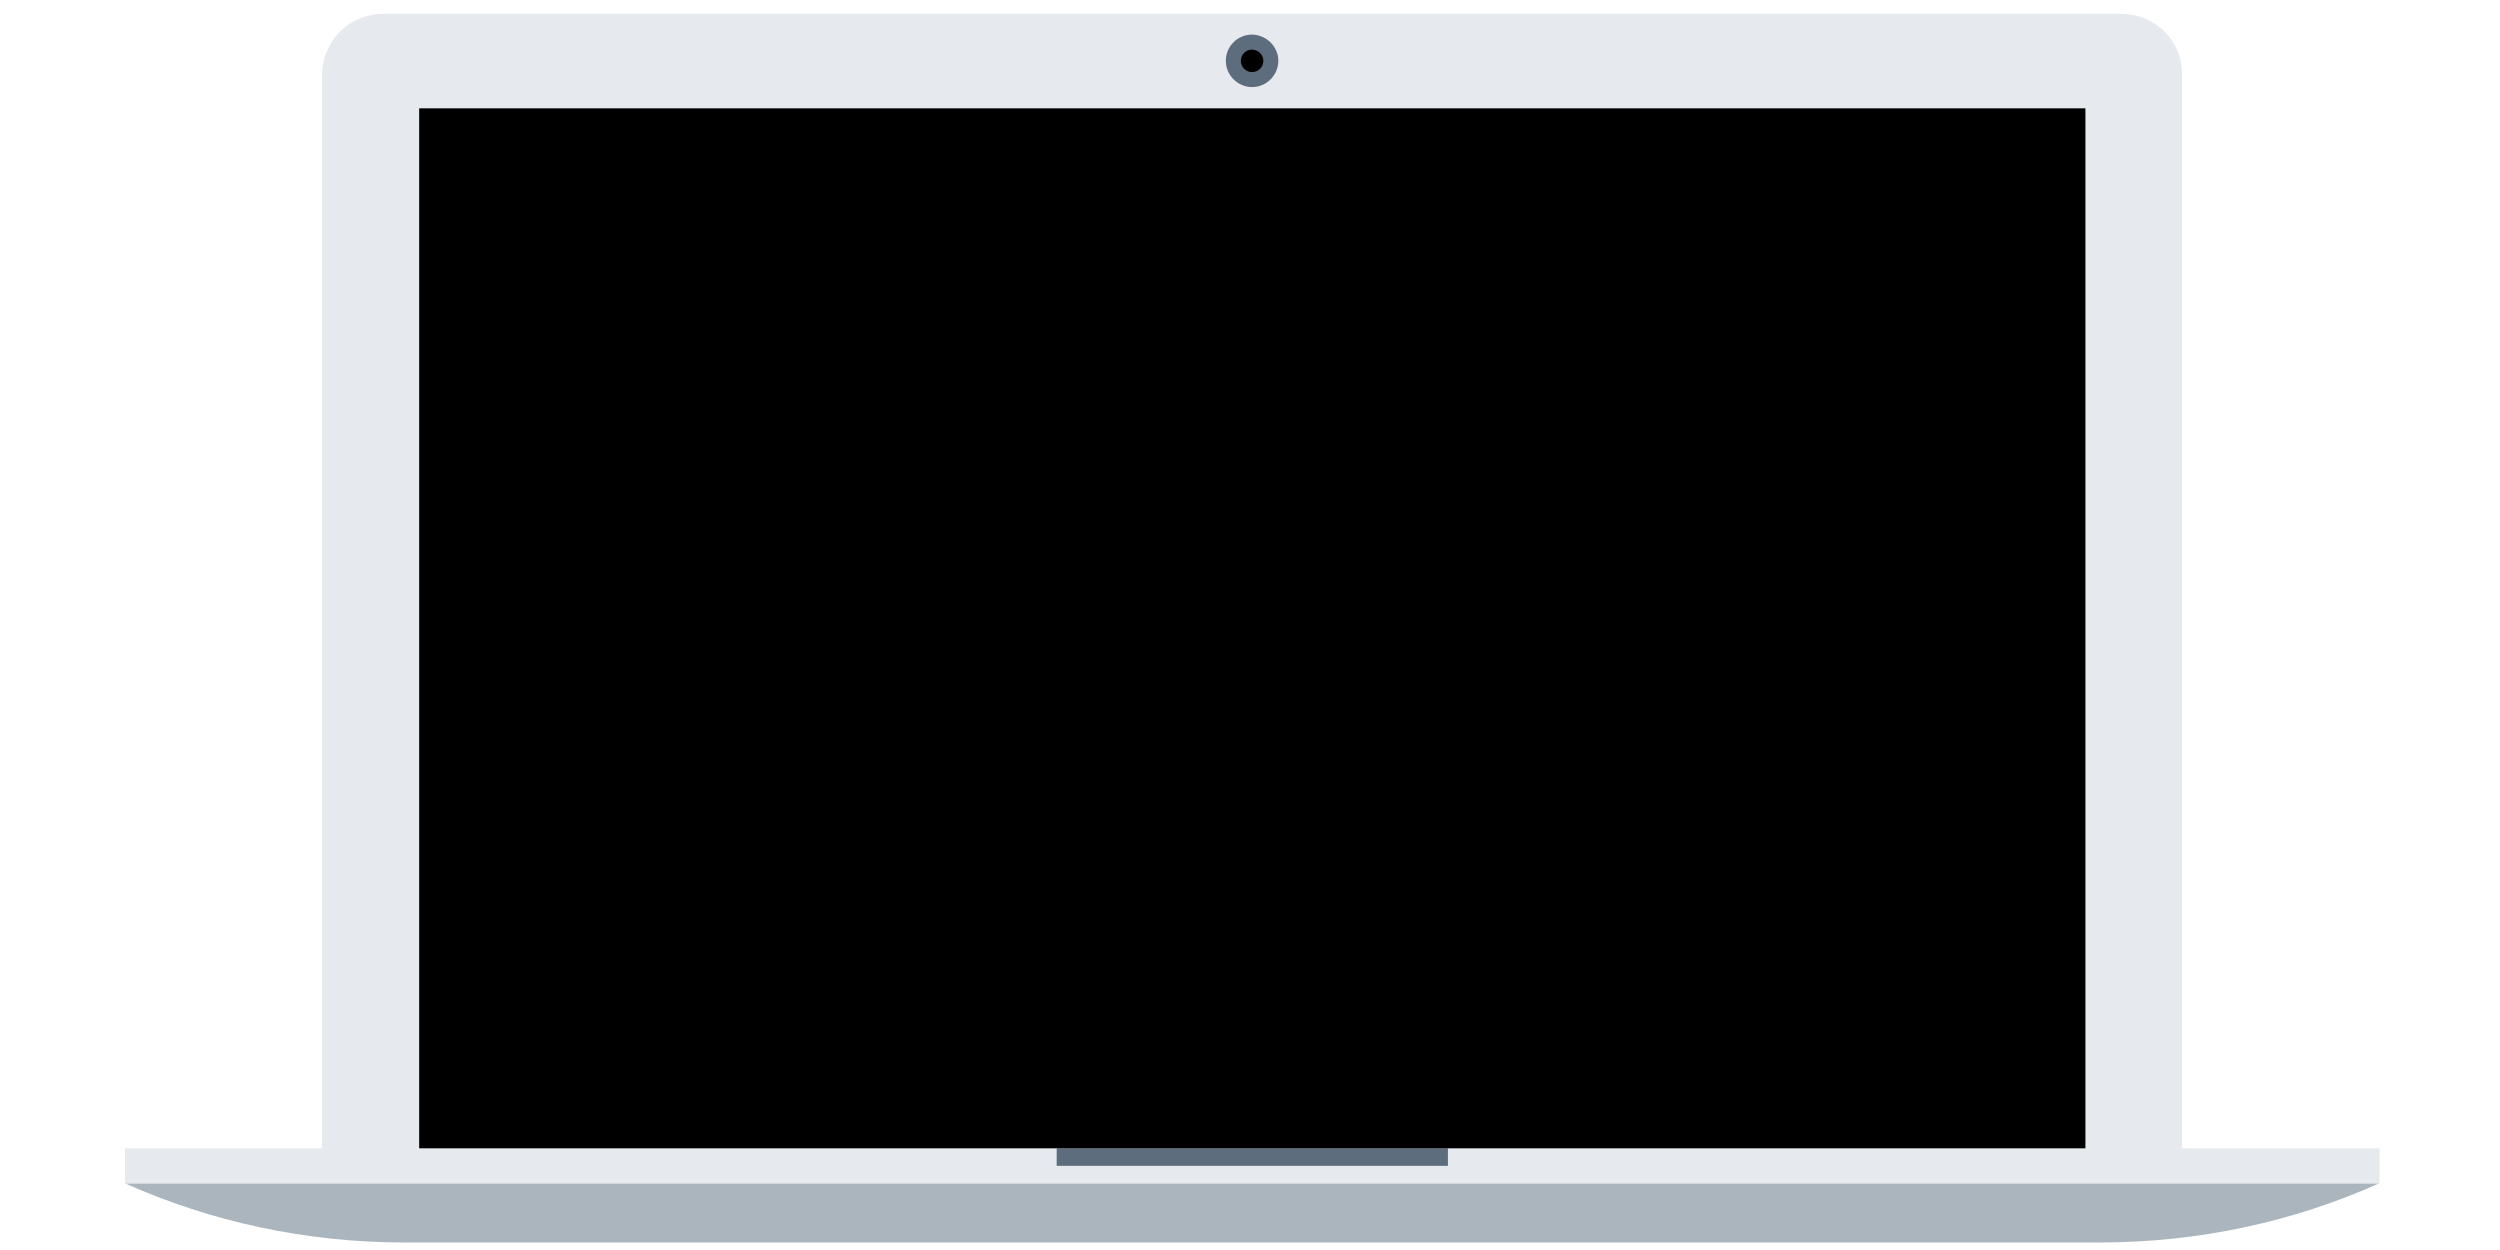
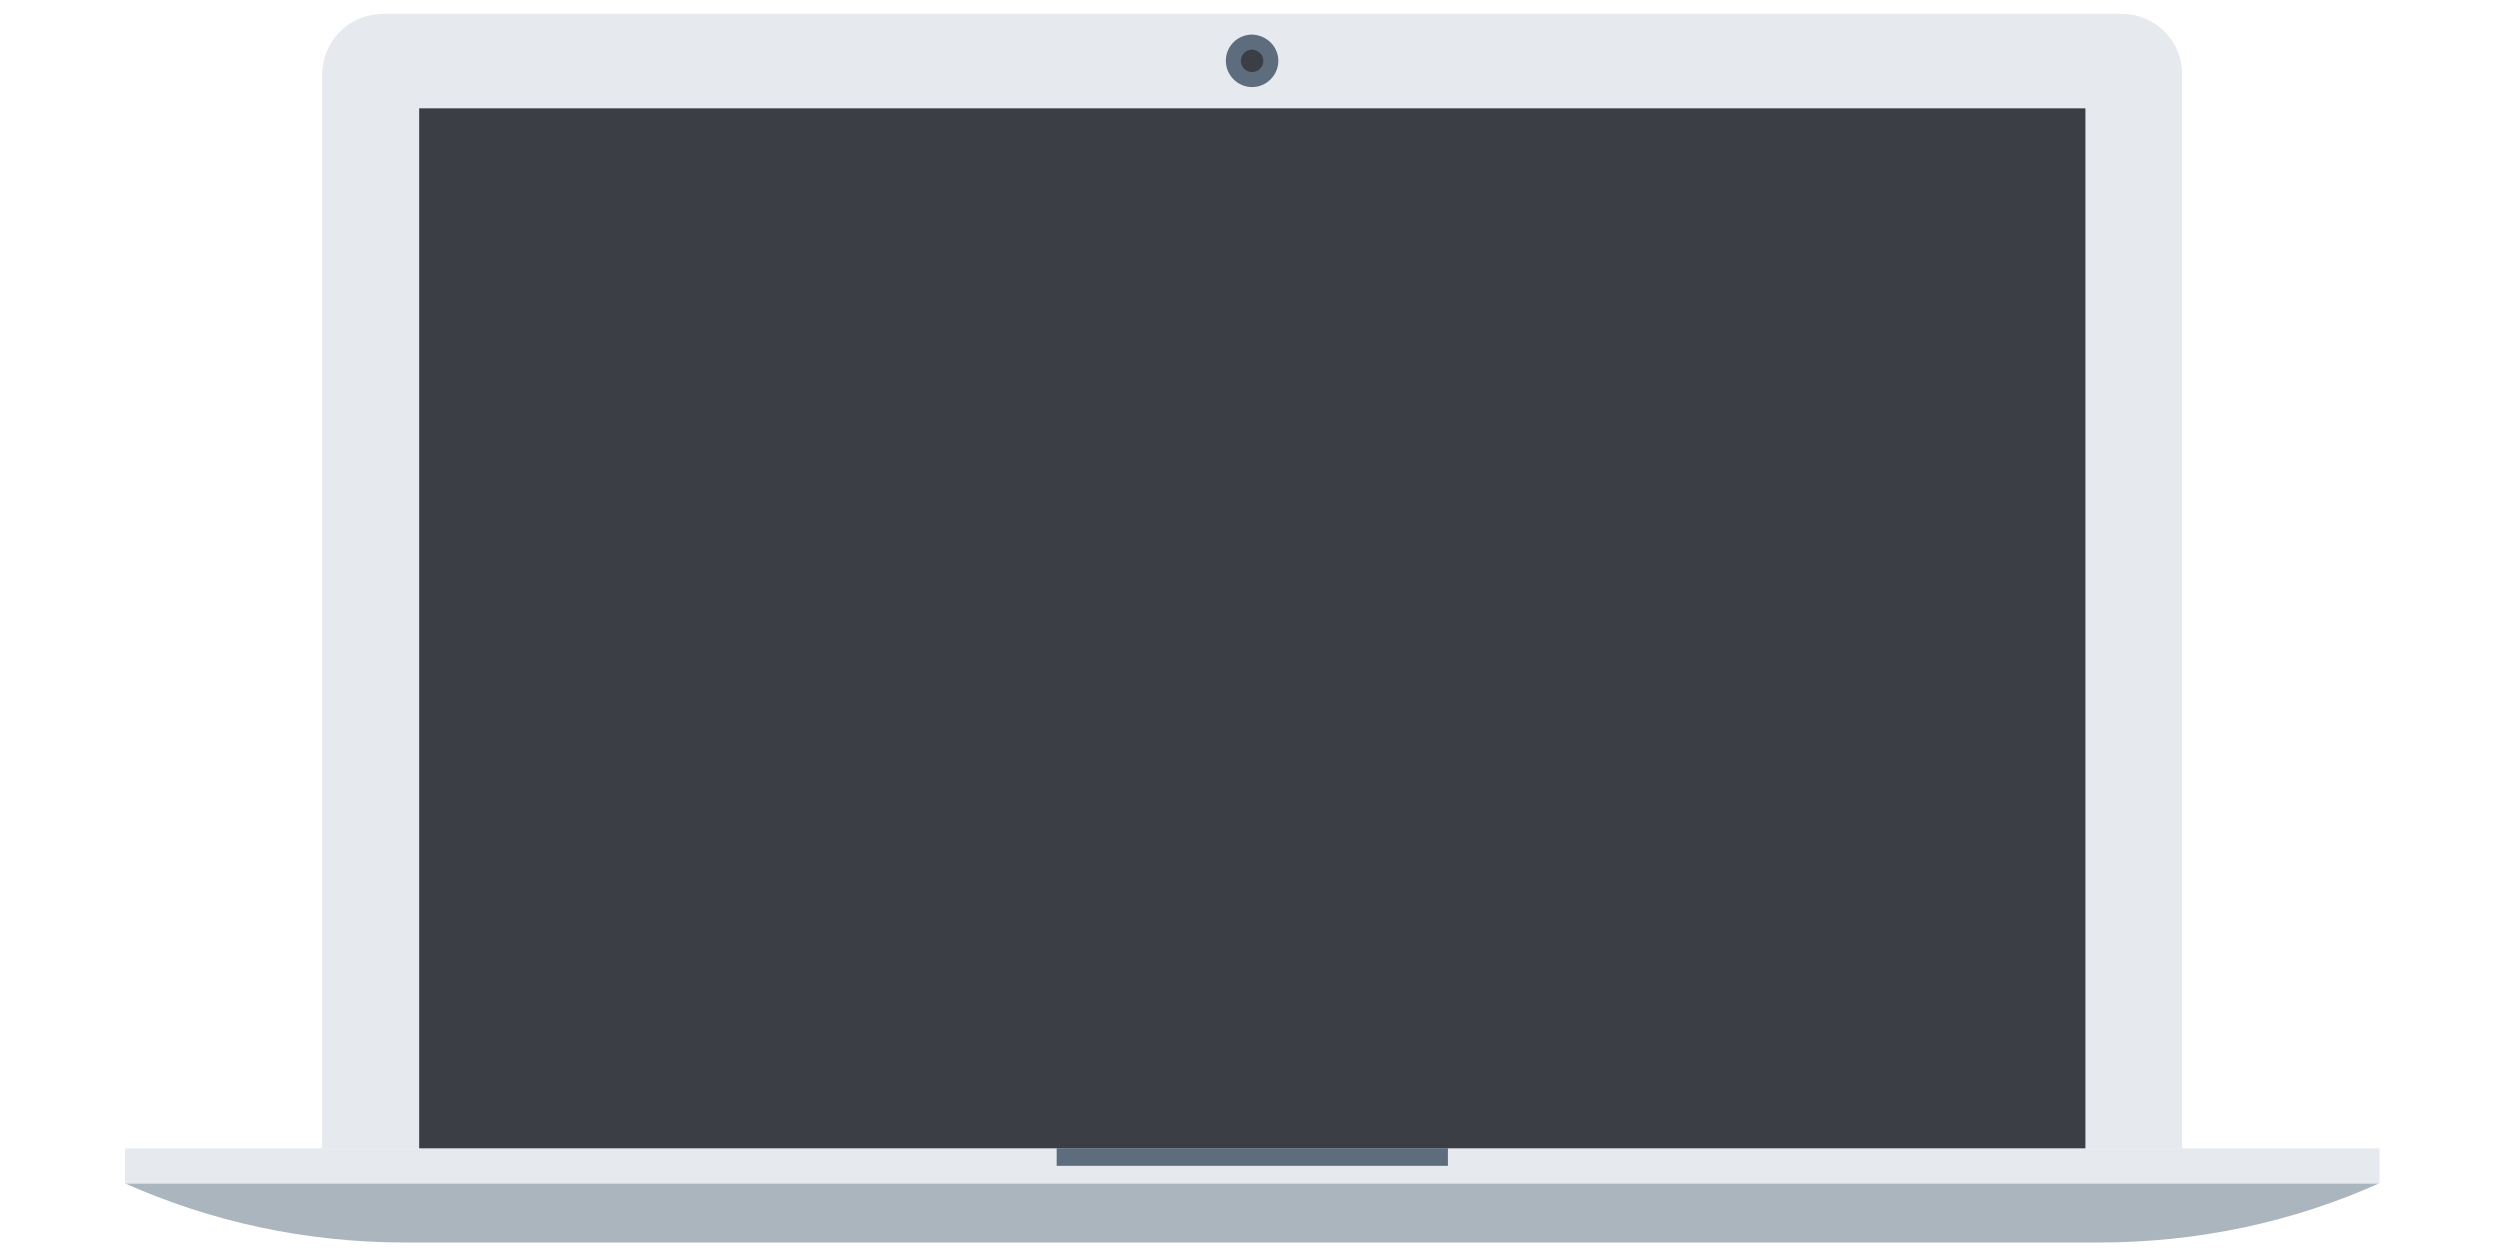
<svg xmlns="http://www.w3.org/2000/svg" version="1.1" id="Layer_1" x="0px" y="0px" viewBox="0 0 600 300" style="enable-background:new 0 0 600 300;" xml:space="preserve">
  <style type="text/css">
	.st0{fill:#E6EAEE;}
	.st1{fill:#5D6D7E;}
- 	.st2{fill:#000000;}
+ 	.st2{fill:#3b3f45;}
	.st3{fill:#AAB5BD;}
</style>
  <path class="st0" d="M519.5,7.6c-2.8-2.8-6.6-4.3-10.5-4.3H92.1c-3.8,0-7.6,1.4-10.5,4.3c-2.9,2.9-4.3,6.7-4.3,10.5v257.6h446.4V18  C523.8,14.3,522.4,10.5,519.5,7.6z" />
  <g>
    <path class="st1" d="M306.8,14.6c0,3.4-2.8,6.3-6.3,6.3c-3.4,0-6.3-2.8-6.3-6.3c0-3.5,2.8-6.3,6.3-6.3   C304,8.4,306.8,11.2,306.8,14.6z" />
    <path class="st2" d="M303.2,14.6c0,1.5-1.2,2.7-2.7,2.7c-1.5,0-2.7-1.2-2.7-2.7c0-1.5,1.2-2.7,2.7-2.7   C302.1,12,303.2,13.2,303.2,14.6z" />
  </g>
  <path class="st3" d="M30,284c20.6,9.2,43.3,14.2,67.2,14.2h406.6c23.9,0,46.7-5,67.2-14.2H30z" />
  <rect x="30" y="275.6" class="st0" width="541.1" height="8.4" />
  <rect x="253.6" y="275.6" class="st1" width="93.9" height="4.2" />
  <rect x="100.6" y="26" class="st2" width="399.9" height="249.6" />
</svg>
